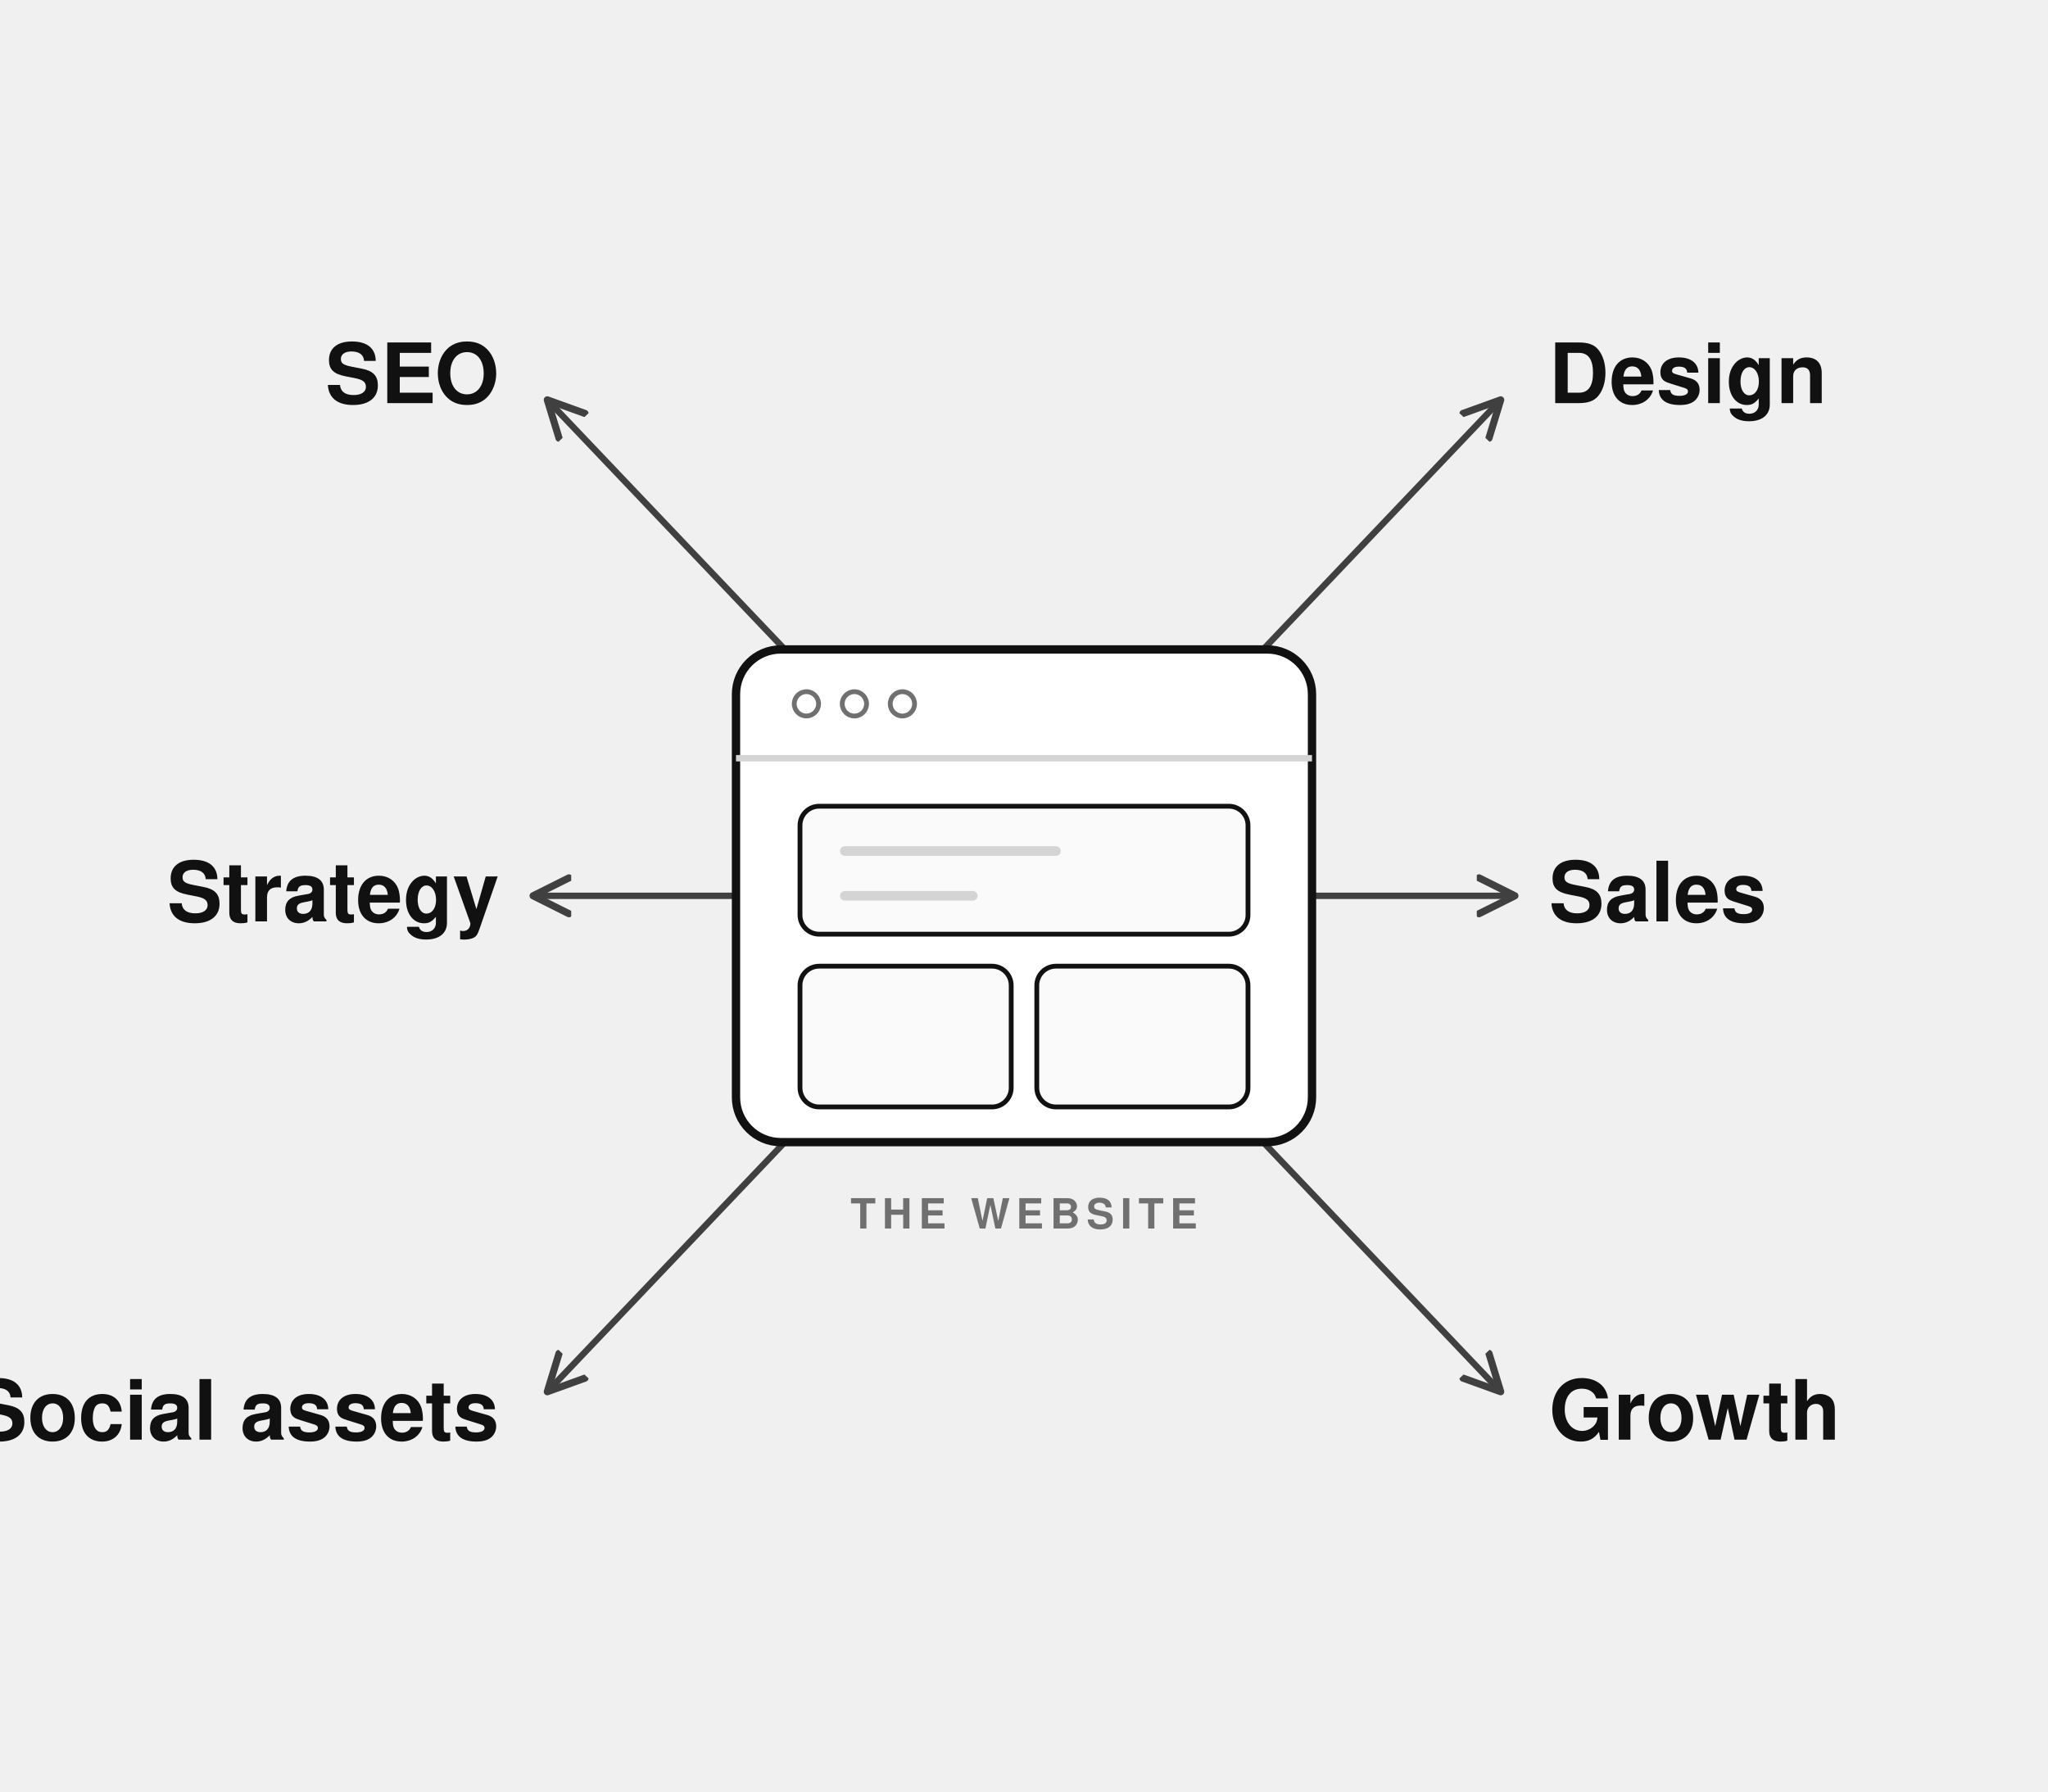
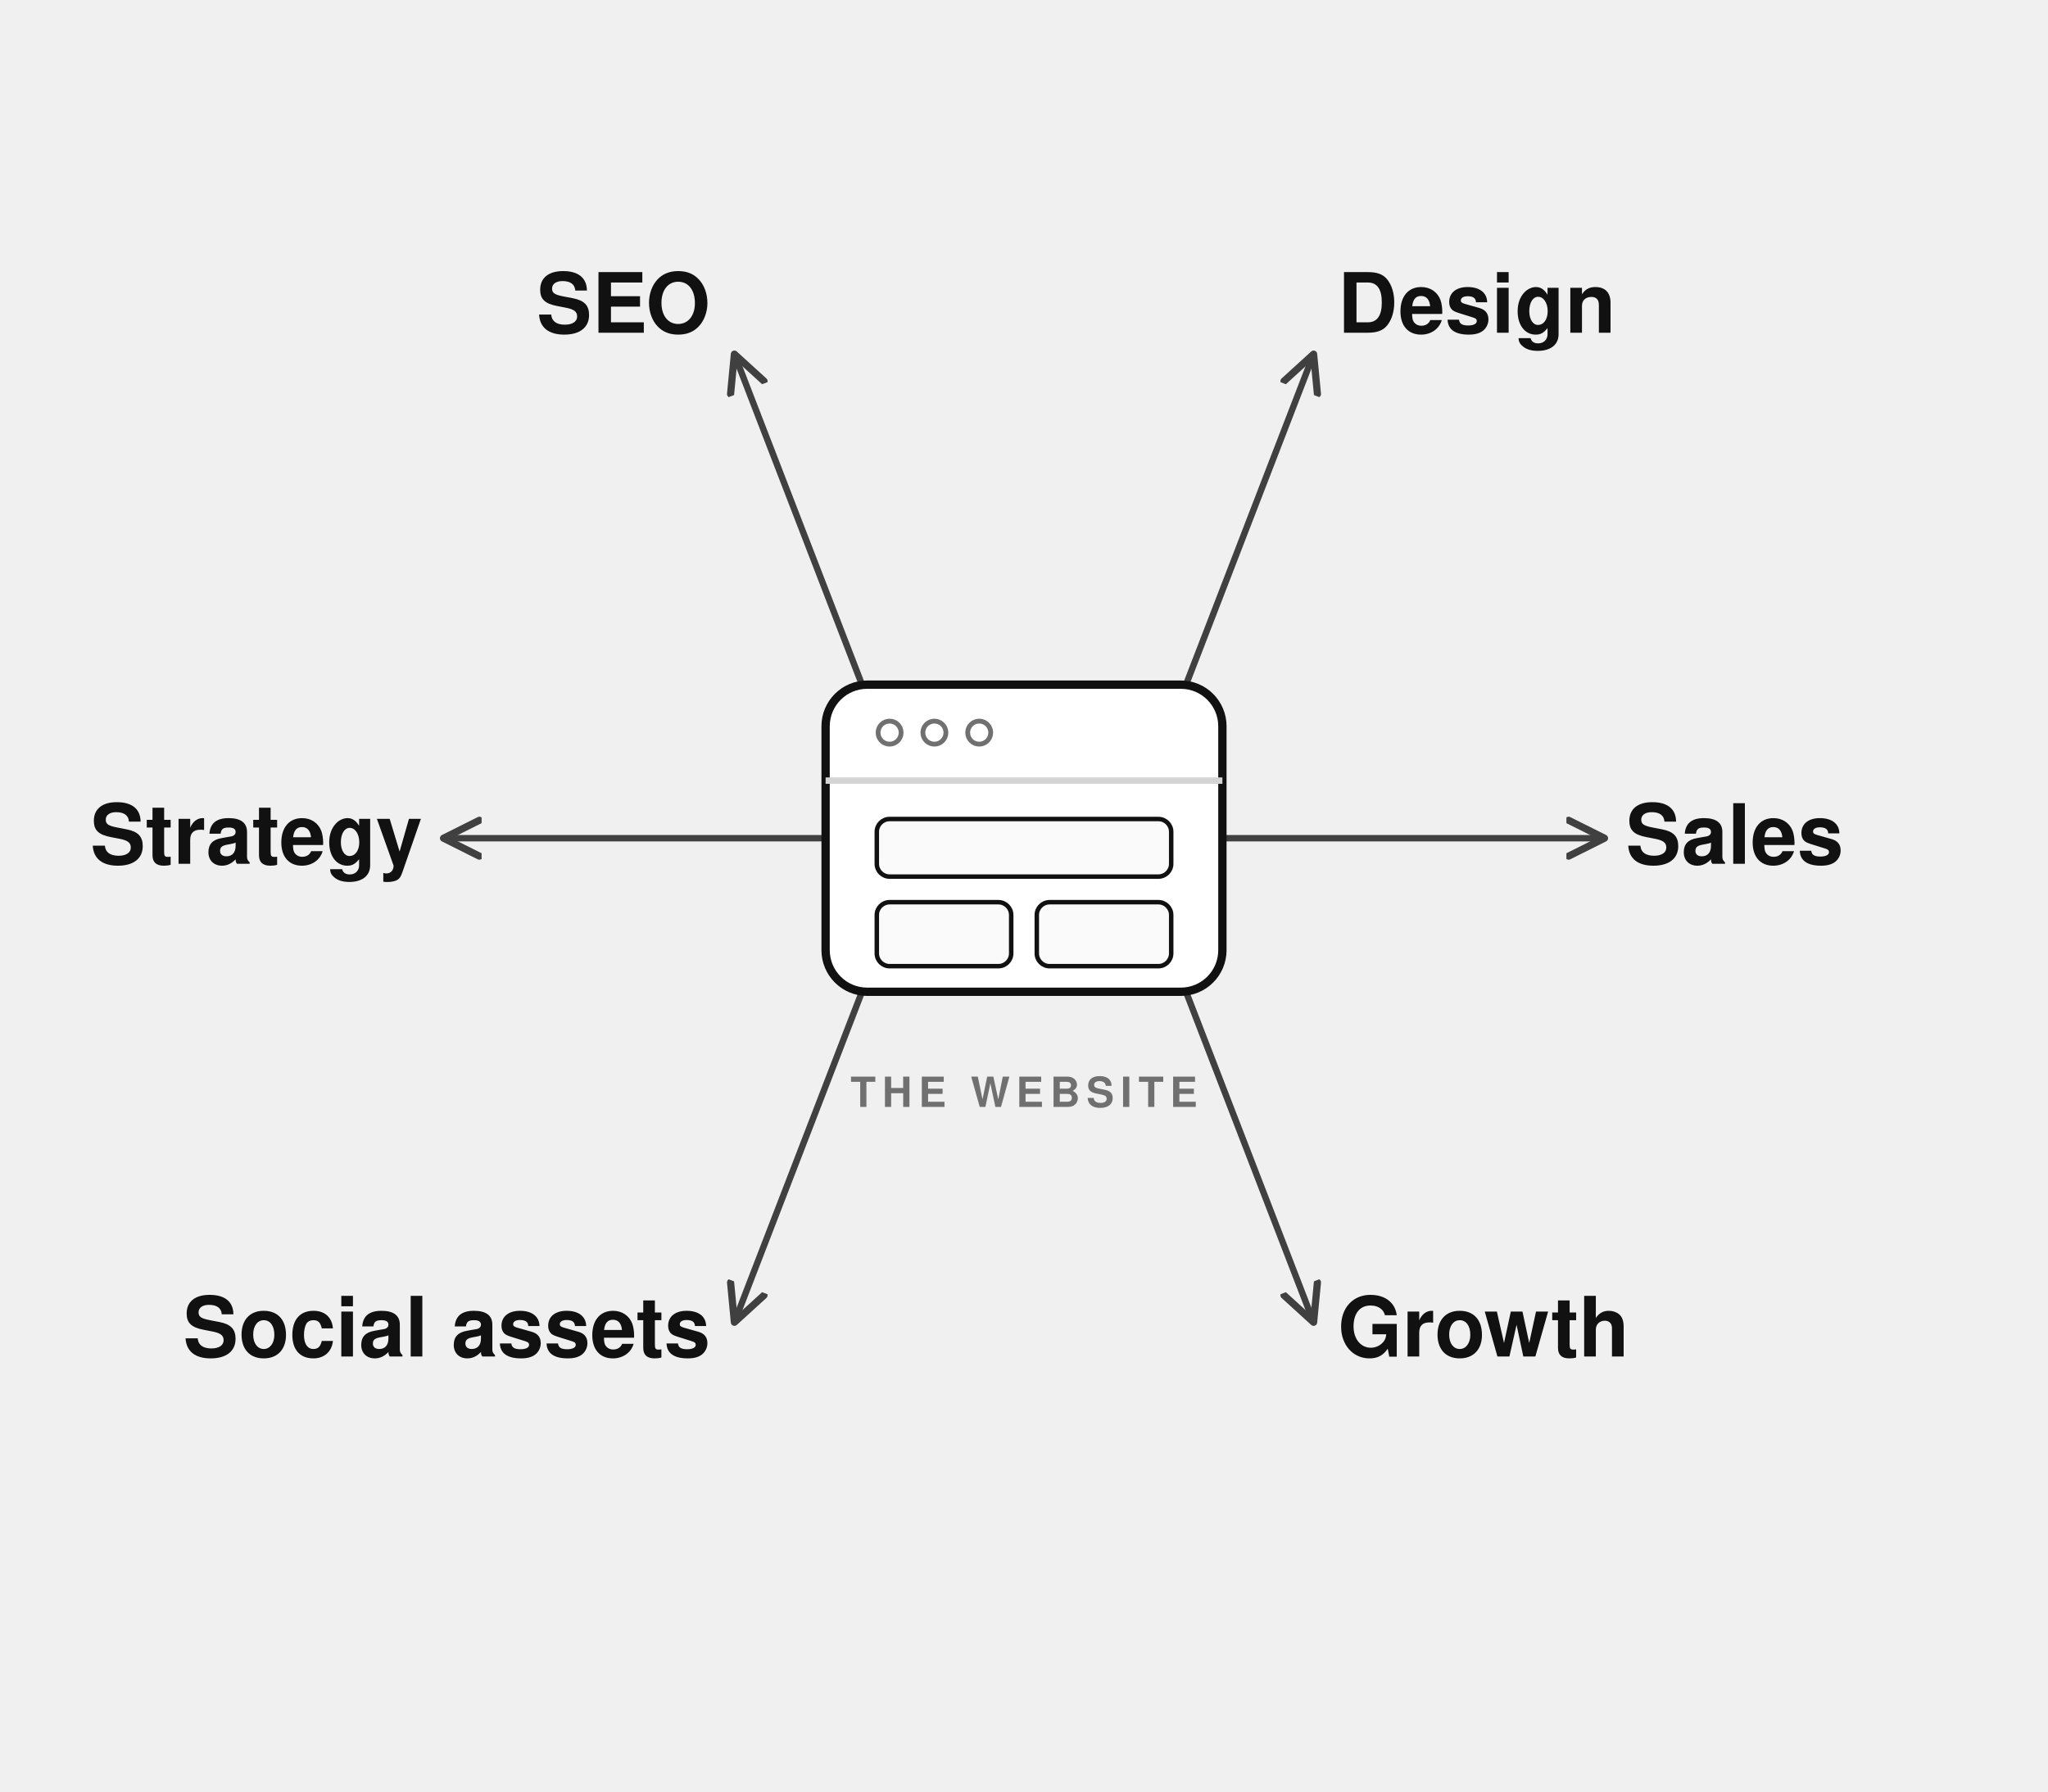
- <svg xmlns="http://www.w3.org/2000/svg" viewBox="0 0 640 560" fill="none" role="img" aria-label="The website at the center, with SEO, design, social assets, strategy, sales, and growth all emanating from it.">
+ <svg xmlns="http://www.w3.org/2000/svg" viewBox="0 0 640 560" fill="none" role="img" aria-label="The website at the center, with SEO, design, strategy, sales, social assets, and growth all radiating out from it like spokes.">
  <defs>
    <marker id="ah-dark" viewBox="0 0 10 10" refX="7.5" refY="5" markerWidth="7" markerHeight="7" orient="auto">
      <path d="M0.5,1 L8.5,5 L0.5,9" fill="none" stroke="#404040" stroke-width="1.6" stroke-linecap="round" stroke-linejoin="round" />
    </marker>
  </defs>
  <g stroke="#404040" stroke-width="2" stroke-linecap="round">
-     <path d="M250,208 L172,126" marker-end="url(#ah-dark)" />
-     <path d="M230,280 L168,280" marker-end="url(#ah-dark)" />
-     <path d="M250,352 L172,434" marker-end="url(#ah-dark)" />
-     <path d="M390,208 L468,126" marker-end="url(#ah-dark)" />
-     <path d="M410,280 L472,280" marker-end="url(#ah-dark)" />
-     <path d="M390,352 L468,434" marker-end="url(#ah-dark)" />
+     <path d="M274,226 L230,112" marker-end="url(#ah-dark)" />
+     <path d="M366,226 L410,112" marker-end="url(#ah-dark)" />
+     <path d="M258,262 L140,262" marker-end="url(#ah-dark)" />
+     <path d="M382,262 L500,262" marker-end="url(#ah-dark)" />
+     <path d="M274,298 L230,412" marker-end="url(#ah-dark)" />
+     <path d="M366,298 L410,412" marker-end="url(#ah-dark)" />
  </g>
-   <rect x="230" y="203" width="180" height="154" rx="14" fill="#ffffff" stroke="#111111" stroke-width="2.6" />
-   <line x1="230" y1="237" x2="410" y2="237" stroke="#d4d4d4" stroke-width="2" />
-   <circle cx="252" cy="220" r="3.8" fill="none" stroke="#707070" stroke-width="1.5" />
-   <circle cx="267" cy="220" r="3.8" fill="none" stroke="#707070" stroke-width="1.5" />
-   <circle cx="282" cy="220" r="3.8" fill="none" stroke="#707070" stroke-width="1.5" />
-   <rect x="250" y="252" width="140" height="40" rx="6" fill="#fafafa" stroke="#111111" stroke-width="1.5" />
-   <line x1="264" y1="266" x2="330" y2="266" stroke="#d4d4d4" stroke-width="3" stroke-linecap="round" />
-   <line x1="264" y1="280" x2="304" y2="280" stroke="#d4d4d4" stroke-width="3" stroke-linecap="round" />
-   <rect x="250" y="302" width="66" height="44" rx="6" fill="#fafafa" stroke="#111111" stroke-width="1.5" />
-   <rect x="324" y="302" width="66" height="44" rx="6" fill="#fafafa" stroke="#111111" stroke-width="1.5" />
-   <text x="320" y="384" text-anchor="middle" font-family="-apple-system, BlinkMacSystemFont, 'Segoe UI', system-ui, Helvetica, Arial, sans-serif" font-size="13" font-weight="600" letter-spacing="2" fill="#707070">THE WEBSITE</text>
+   <rect x="258" y="214" width="124" height="96" rx="13" fill="#ffffff" stroke="#111111" stroke-width="2.6" />
+   <line x1="258" y1="244" x2="382" y2="244" stroke="#d4d4d4" stroke-width="2" />
+   <circle cx="278" cy="229" r="3.6" fill="none" stroke="#707070" stroke-width="1.5" />
+   <circle cx="292" cy="229" r="3.6" fill="none" stroke="#707070" stroke-width="1.5" />
+   <circle cx="306" cy="229" r="3.6" fill="none" stroke="#707070" stroke-width="1.5" />
+   <rect x="274" y="256" width="92" height="18" rx="4" fill="#fafafa" stroke="#111111" stroke-width="1.4" />
+   <rect x="274" y="282" width="42" height="20" rx="4" fill="#fafafa" stroke="#111111" stroke-width="1.4" />
+   <rect x="324" y="282" width="42" height="20" rx="4" fill="#fafafa" stroke="#111111" stroke-width="1.4" />
+   <text x="320" y="346" text-anchor="middle" font-family="-apple-system, BlinkMacSystemFont, 'Segoe UI', system-ui, Helvetica, Arial, sans-serif" font-size="13" font-weight="600" letter-spacing="2" fill="#707070">THE WEBSITE</text>
  <g font-family="-apple-system, BlinkMacSystemFont, 'Segoe UI', system-ui, Helvetica, Arial, sans-serif" font-size="26" font-weight="600" fill="#111111">
-     <text x="156" y="126" text-anchor="end">SEO</text>
-     <text x="156" y="288" text-anchor="end">Strategy</text>
-     <text x="156" y="450" text-anchor="end">Social assets</text>
-     <text x="484" y="126" text-anchor="start">Design</text>
-     <text x="484" y="288" text-anchor="start">Sales</text>
-     <text x="484" y="450" text-anchor="start">Growth</text>
+     <text x="222" y="104" text-anchor="end">SEO</text>
+     <text x="418" y="104" text-anchor="start">Design</text>
+     <text x="132" y="270" text-anchor="end">Strategy</text>
+     <text x="508" y="270" text-anchor="start">Sales</text>
+     <text x="222" y="424" text-anchor="end">Social assets</text>
+     <text x="418" y="424" text-anchor="start">Growth</text>
  </g>
</svg>
